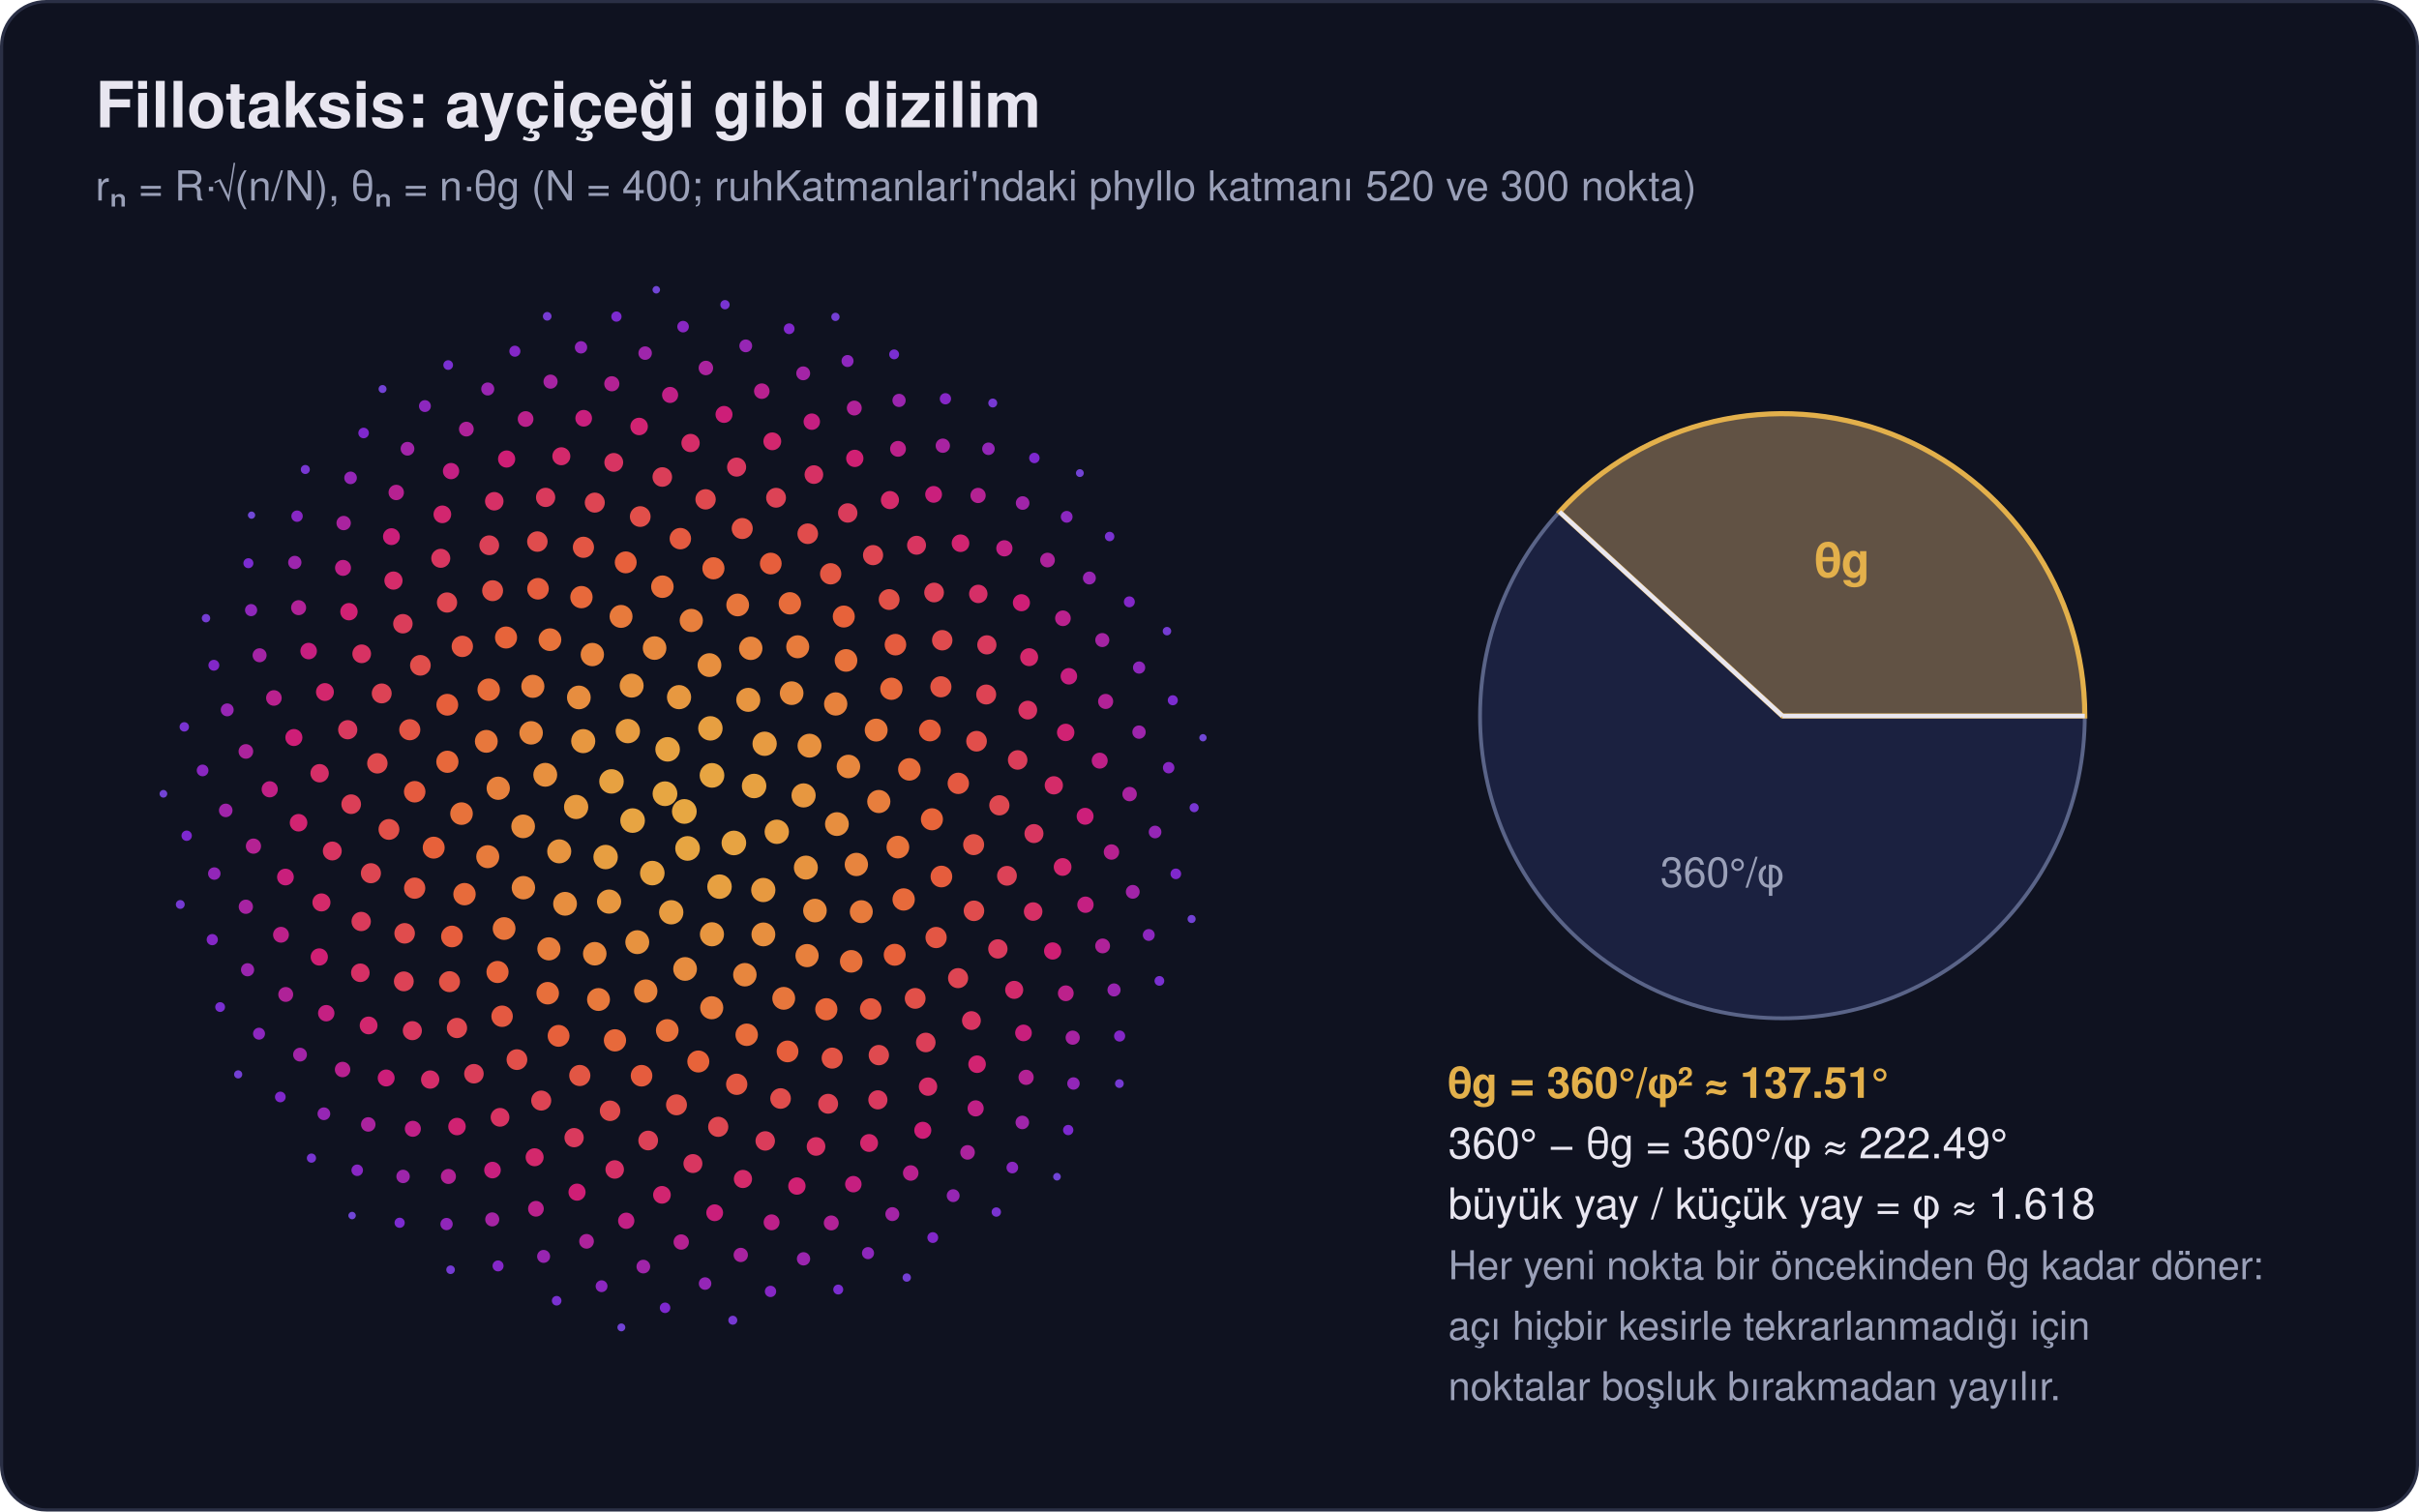
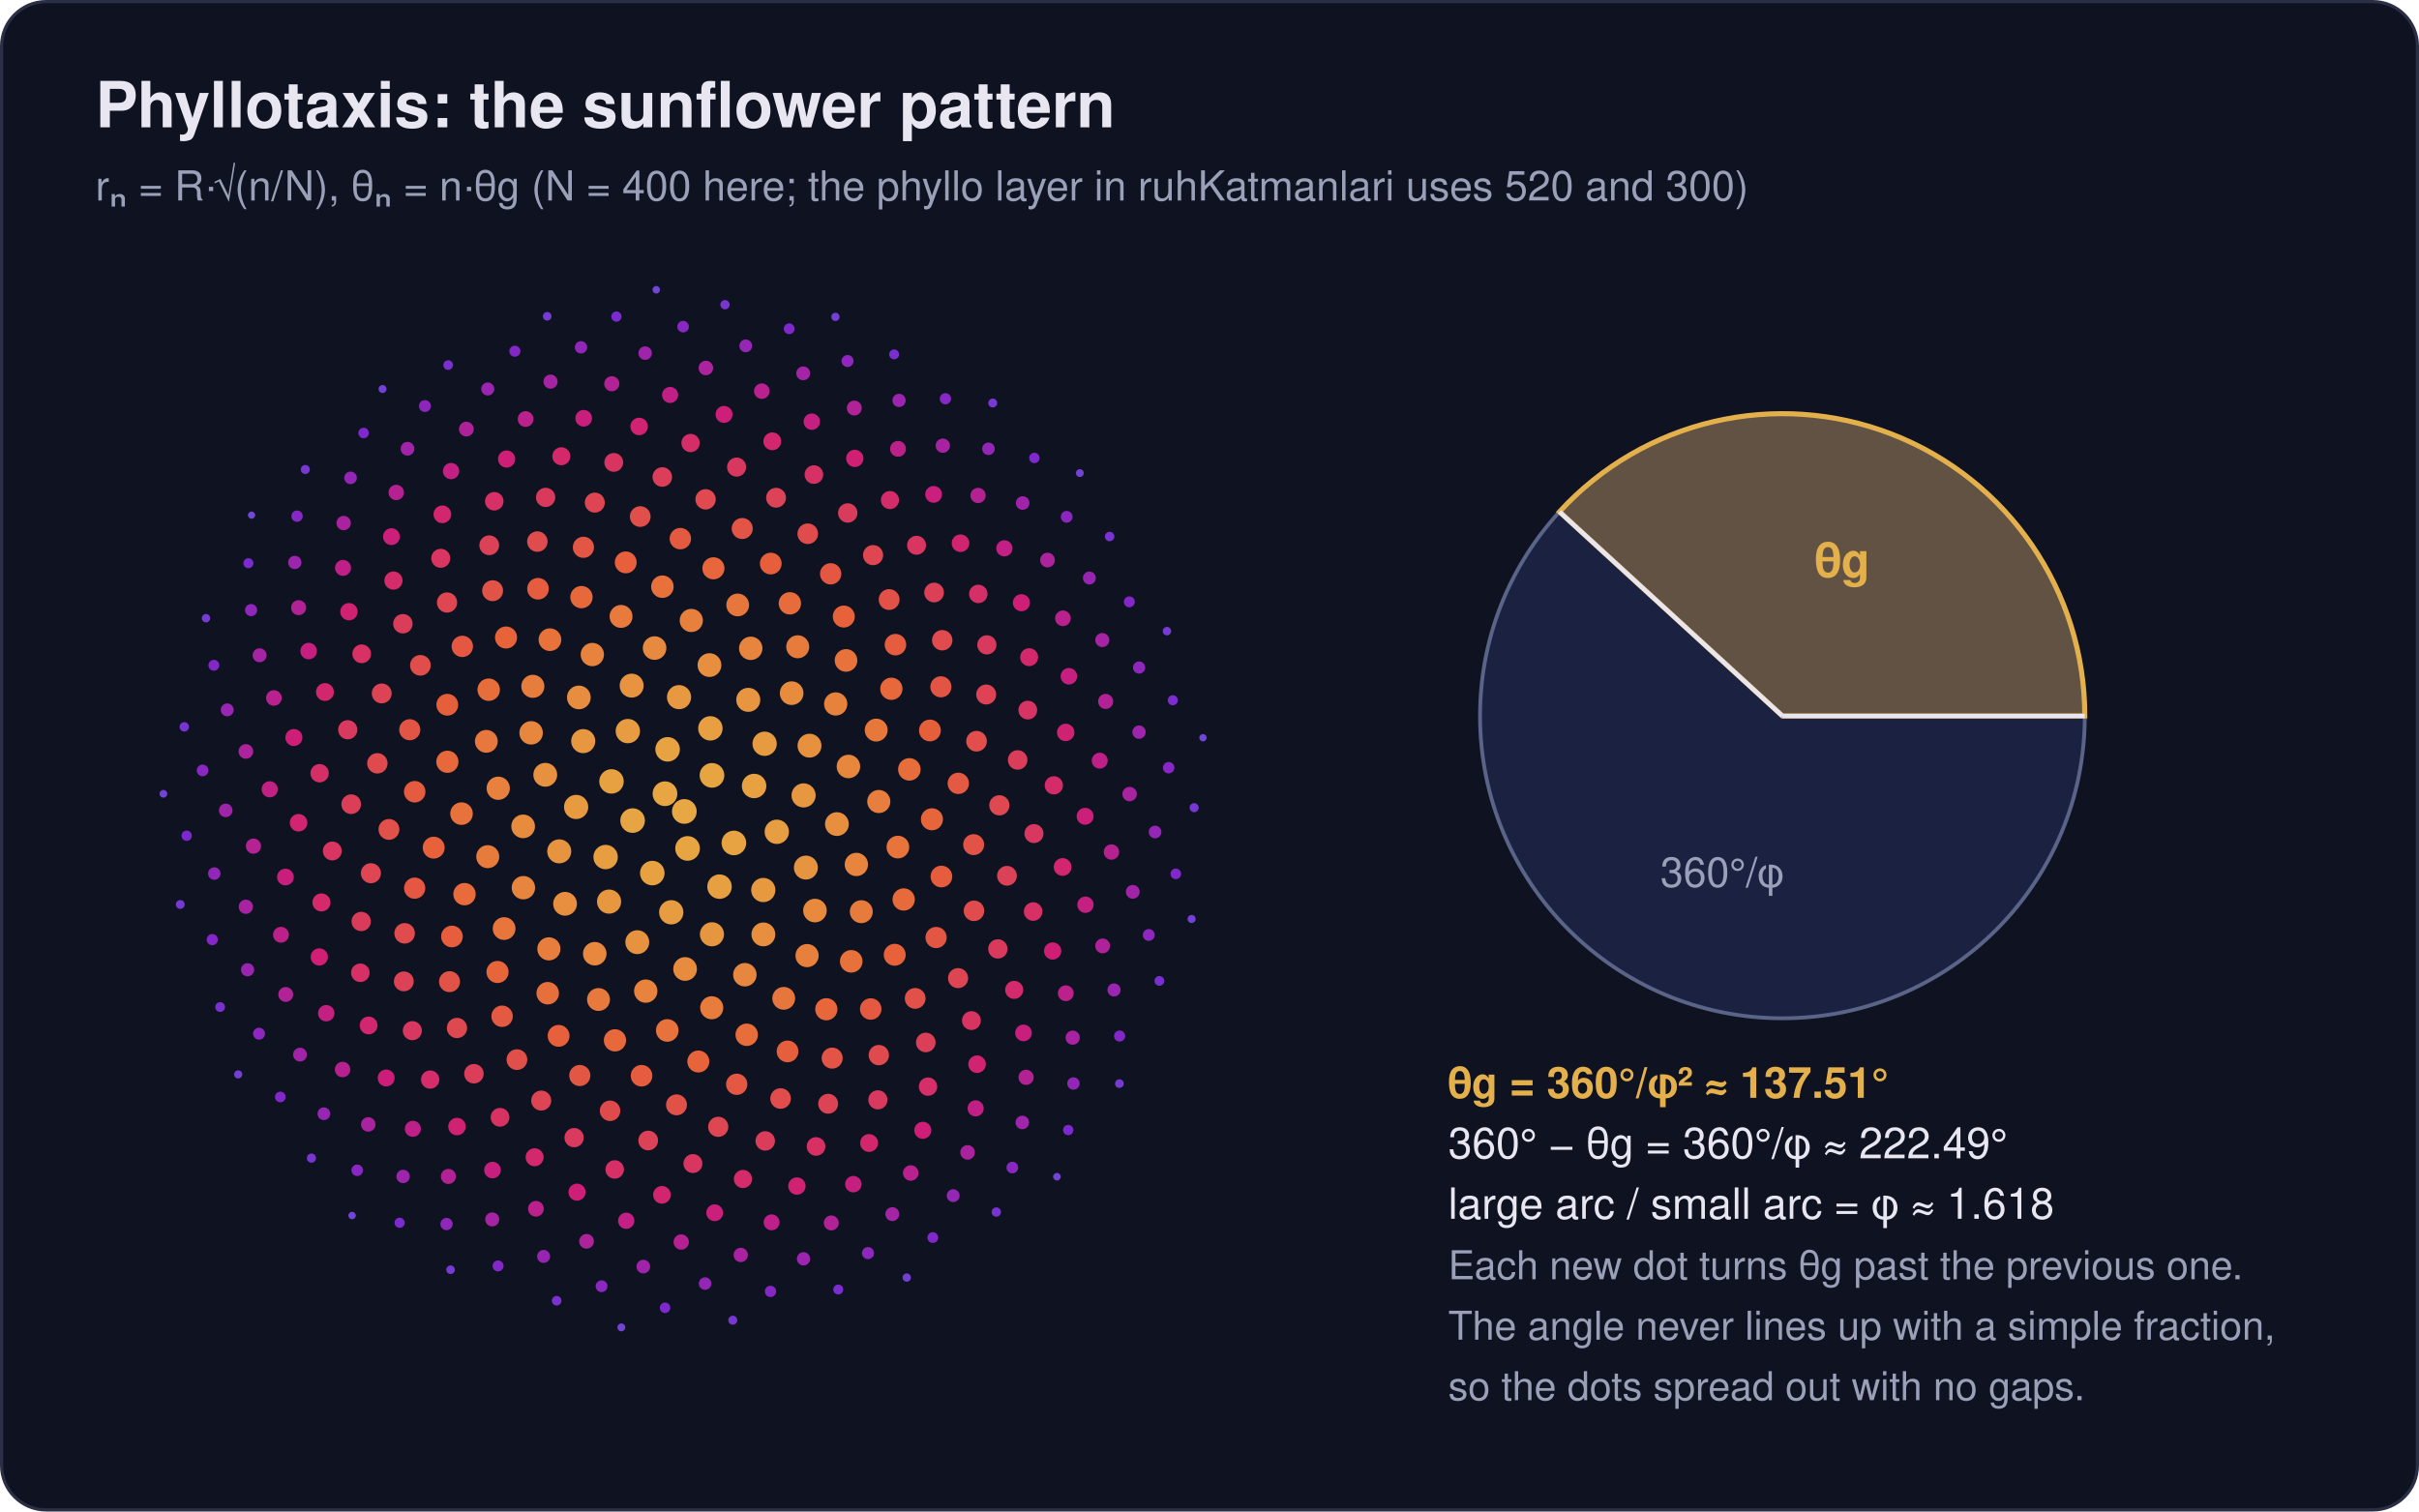
<svg xmlns="http://www.w3.org/2000/svg" width="760" height="475" viewBox="0 0 760 475" font-family="-apple-system, 'Segoe UI', Helvetica, Arial, sans-serif">
  <rect x="0.5" y="0.5" width="759" height="474" rx="14" fill="#0f1220" stroke="#2a2f45" />
-   <text x="30.0" y="40.0" font-size="20" fill="#e8e6f0" text-anchor="start" font-weight="600">Fillotaksis: ayçiçeği gibi dizilim</text>
-   <text x="30.0" y="63.0" font-size="13" fill="#9aa0b8" text-anchor="start">rₙ = R·√(n/N),  θₙ = n·θg   (N = 400; ruhKatmanlari'ndaki phyllo katmanı 520 ve 300 nokta)</text>
+   <text x="30.0" y="40.0" font-size="20" fill="#e8e6f0" text-anchor="start" font-weight="600">Phyllotaxis: the sunflower pattern</text>
+   <text x="30.0" y="63.0" font-size="13" fill="#9aa0b8" text-anchor="start">rₙ = R·√(n/N),  θₙ = n·θg   (N = 400 here; the phyllo layer in ruhKatmanlari uses 520 and 300)</text>
  <circle cx="215.00" cy="255.00" r="3.89" fill="#ffb746" fill-opacity="0.9" />
  <circle cx="208.92" cy="249.43" r="3.89" fill="#ffb646" fill-opacity="0.9" />
  <circle cx="216.02" cy="266.62" r="3.88" fill="#ffb546" fill-opacity="0.9" />
  <circle cx="223.69" cy="243.66" r="3.88" fill="#ffb546" fill-opacity="0.9" />
  <circle cx="198.75" cy="257.87" r="3.87" fill="#ffb446" fill-opacity="0.9" />
  <circle cx="230.57" cy="264.90" r="3.87" fill="#ffb346" fill-opacity="0.9" />
  <circle cx="209.75" cy="235.48" r="3.86" fill="#ffb246" fill-opacity="0.9" />
  <circle cx="204.94" cy="274.37" r="3.86" fill="#ffb145" fill-opacity="0.9" />
  <circle cx="236.92" cy="247.00" r="3.85" fill="#ffb045" fill-opacity="0.9" />
  <circle cx="192.12" cy="245.56" r="3.85" fill="#ffb045" fill-opacity="0.9" />
  <circle cx="226.06" cy="278.63" r="3.85" fill="#ffaf45" fill-opacity="0.9" />
  <circle cx="223.19" cy="228.89" r="3.84" fill="#ffae45" fill-opacity="0.9" />
  <circle cx="190.27" cy="269.33" r="3.84" fill="#ffad45" fill-opacity="0.9" />
  <circle cx="244.05" cy="261.39" r="3.83" fill="#ffac45" fill-opacity="0.9" />
  <circle cx="197.25" cy="229.75" r="3.83" fill="#ffab45" fill-opacity="0.9" />
  <circle cx="210.89" cy="286.69" r="3.82" fill="#ffab45" fill-opacity="0.9" />
  <circle cx="240.23" cy="233.73" r="3.82" fill="#ffaa45" fill-opacity="0.9" />
  <circle cx="181.01" cy="253.59" r="3.81" fill="#ffa944" fill-opacity="0.9" />
  <circle cx="239.81" cy="279.69" r="3.81" fill="#ffa844" fill-opacity="0.9" />
  <circle cx="213.34" cy="219.08" r="3.80" fill="#ffa744" fill-opacity="0.9" />
  <circle cx="191.36" cy="283.33" r="3.80" fill="#ffa644" fill-opacity="0.9" />
  <circle cx="252.47" cy="249.96" r="3.80" fill="#ffa644" fill-opacity="0.9" />
  <circle cx="183.24" cy="232.90" r="3.79" fill="#ffa544" fill-opacity="0.9" />
  <circle cx="223.68" cy="293.60" r="3.79" fill="#ffa444" fill-opacity="0.9" />
  <circle cx="235.09" cy="219.93" r="3.78" fill="#ffa344" fill-opacity="0.9" />
  <circle cx="175.70" cy="267.54" r="3.78" fill="#ffa244" fill-opacity="0.9" />
  <circle cx="253.19" cy="272.64" r="3.77" fill="#ffa244" fill-opacity="0.9" />
  <circle cx="198.45" cy="215.46" r="3.77" fill="#ffa143" fill-opacity="0.9" />
  <circle cx="200.22" cy="296.08" r="3.76" fill="#ffa043" fill-opacity="0.9" />
  <circle cx="254.33" cy="234.33" r="3.76" fill="#ff9f43" fill-opacity="0.9" />
  <circle cx="171.31" cy="243.48" r="3.75" fill="#ff9e43" fill-opacity="0.9" />
  <circle cx="239.84" cy="293.64" r="3.75" fill="#ff9d43" fill-opacity="0.9" />
  <circle cx="222.90" cy="209.01" r="3.74" fill="#ff9d43" fill-opacity="0.9" />
  <circle cx="177.53" cy="284.02" r="3.74" fill="#ff9c43" fill-opacity="0.9" />
  <circle cx="262.94" cy="258.97" r="3.74" fill="#ff9b43" fill-opacity="0.9" />
  <circle cx="181.86" cy="219.17" r="3.73" fill="#ff9a43" fill-opacity="0.9" />
  <circle cx="215.24" cy="304.50" r="3.73" fill="#ff9943" fill-opacity="0.9" />
  <circle cx="248.72" cy="217.83" r="3.72" fill="#ff9842" fill-opacity="0.9" />
  <circle cx="164.36" cy="259.69" r="3.72" fill="#ff9842" fill-opacity="0.9" />
  <circle cx="256.04" cy="286.15" r="3.71" fill="#ff9742" fill-opacity="0.9" />
  <circle cx="205.66" cy="203.66" r="3.71" fill="#ff9642" fill-opacity="0.9" />
  <circle cx="186.86" cy="299.71" r="3.70" fill="#ff9542" fill-opacity="0.9" />
  <circle cx="266.56" cy="240.87" r="3.70" fill="#ff9442" fill-opacity="0.9" />
  <circle cx="166.87" cy="230.30" r="3.69" fill="#ff9442" fill-opacity="0.9" />
  <circle cx="234.02" cy="306.31" r="3.69" fill="#ff9342" fill-opacity="0.9" />
  <circle cx="235.87" cy="203.74" r="3.68" fill="#ff9242" fill-opacity="0.9" />
  <circle cx="164.44" cy="278.96" r="3.68" fill="#ff9142" fill-opacity="0.9" />
  <circle cx="269.05" cy="271.66" r="3.67" fill="#ff9042" fill-opacity="0.9" />
  <circle cx="186.10" cy="205.69" r="3.67" fill="#ff8f41" fill-opacity="0.9" />
  <circle cx="202.88" cy="311.46" r="3.67" fill="#ff8f41" fill-opacity="0.9" />
  <circle cx="262.56" cy="221.22" r="3.66" fill="#ff8e41" fill-opacity="0.9" />
  <circle cx="156.54" cy="247.71" r="3.66" fill="#ff8d41" fill-opacity="0.9" />
  <circle cx="253.56" cy="300.30" r="3.65" fill="#ff8c41" fill-opacity="0.9" />
  <circle cx="217.19" cy="194.98" r="3.65" fill="#ff8b41" fill-opacity="0.9" />
  <circle cx="172.45" cy="298.18" r="3.64" fill="#ff8a41" fill-opacity="0.9" />
  <circle cx="276.10" cy="251.88" r="3.64" fill="#ff8a41" fill-opacity="0.9" />
  <circle cx="167.41" cy="215.68" r="3.63" fill="#ff8941" fill-opacity="0.9" />
  <circle cx="223.61" cy="316.69" r="3.63" fill="#ff8841" fill-opacity="0.9" />
  <circle cx="250.63" cy="203.25" r="3.62" fill="#ff8740" fill-opacity="0.9" />
  <circle cx="153.24" cy="269.21" r="3.62" fill="#ff8640" fill-opacity="0.9" />
  <circle cx="270.60" cy="286.50" r="3.61" fill="#ff8640" fill-opacity="0.9" />
  <circle cx="195.12" cy="193.71" r="3.61" fill="#ff8540" fill-opacity="0.9" />
  <circle cx="188.04" cy="314.10" r="3.60" fill="#ff8440" fill-opacity="0.9" />
  <circle cx="275.28" cy="229.43" r="3.60" fill="#ff8340" fill-opacity="0.9" />
  <circle cx="152.79" cy="232.97" r="3.59" fill="#ff8240" fill-opacity="0.9" />
  <circle cx="246.23" cy="313.73" r="3.59" fill="#ff8140" fill-opacity="0.9" />
  <circle cx="231.77" cy="190.11" r="3.58" fill="#ff8140" fill-opacity="0.9" />
  <circle cx="158.38" cy="291.80" r="3.58" fill="#ff8040" fill-opacity="0.9" />
  <circle cx="282.10" cy="266.20" r="3.57" fill="#ff7f3f" fill-opacity="0.9" />
  <circle cx="172.78" cy="201.02" r="3.57" fill="#ff7e3f" fill-opacity="0.9" />
  <circle cx="209.64" cy="323.82" r="3.56" fill="#ff7d3f" fill-opacity="0.9" />
  <circle cx="265.80" cy="207.54" r="3.56" fill="#ff7c3f" fill-opacity="0.9" />
  <circle cx="145.00" cy="255.68" r="3.55" fill="#ff7c3f" fill-opacity="0.9" />
  <circle cx="267.44" cy="302.10" r="3.55" fill="#ff7b3f" fill-opacity="0.9" />
  <circle cx="208.11" cy="184.37" r="3.54" fill="#ff7a3f" fill-opacity="0.9" />
  <circle cx="172.08" cy="312.12" r="3.54" fill="#ff793f" fill-opacity="0.9" />
  <circle cx="285.70" cy="241.78" r="3.54" fill="#ff783f" fill-opacity="0.9" />
  <circle cx="153.54" cy="216.74" r="3.53" fill="#ff773f" fill-opacity="0.9" />
  <circle cx="234.60" cy="325.18" r="3.53" fill="#ff773e" fill-opacity="0.9" />
  <circle cx="248.16" cy="189.60" r="3.52" fill="#ff763e" fill-opacity="0.9" />
  <circle cx="145.94" cy="280.99" r="3.52" fill="#ff753e" fill-opacity="0.9" />
  <circle cx="283.91" cy="282.66" r="3.51" fill="#ff743e" fill-opacity="0.9" />
  <circle cx="182.68" cy="187.65" r="3.51" fill="#ff733e" fill-opacity="0.9" />
  <circle cx="193.21" cy="326.93" r="3.50" fill="#ff733e" fill-opacity="0.9" />
  <circle cx="280.05" cy="216.45" r="3.50" fill="#ff723e" fill-opacity="0.9" />
  <circle cx="140.56" cy="239.39" r="3.49" fill="#ff713e" fill-opacity="0.9" />
  <circle cx="259.61" cy="317.16" r="3.49" fill="#ff703e" fill-opacity="0.9" />
  <circle cx="224.14" cy="178.59" r="3.48" fill="#ff6f3e" fill-opacity="0.9" />
  <circle cx="156.31" cy="305.45" r="3.48" fill="#ff6e3e" fill-opacity="0.9" />
  <circle cx="292.79" cy="257.46" r="3.47" fill="#ff6e3d" fill-opacity="0.9" />
  <circle cx="158.99" cy="200.34" r="3.47" fill="#ff6d3d" fill-opacity="0.9" />
  <circle cx="219.40" cy="333.58" r="3.46" fill="#ff6c3d" fill-opacity="0.9" />
  <circle cx="265.10" cy="193.75" r="3.46" fill="#ff6b3d" fill-opacity="0.9" />
  <circle cx="136.26" cy="266.38" r="3.45" fill="#ff6a3d" fill-opacity="0.9" />
  <circle cx="281.10" cy="300.04" r="3.45" fill="#ff6a3d" fill-opacity="0.9" />
  <circle cx="196.59" cy="176.73" r="3.44" fill="#ff693e" fill-opacity="0.9" />
  <circle cx="175.50" cy="325.52" r="3.44" fill="#fe693e" fill-opacity="0.9" />
  <circle cx="292.16" cy="229.55" r="3.43" fill="#fe683f" fill-opacity="0.9" />
  <circle cx="140.53" cy="221.47" r="3.43" fill="#fe673f" fill-opacity="0.9" />
  <circle cx="247.43" cy="330.41" r="3.42" fill="#fe6740" fill-opacity="0.9" />
  <circle cx="242.16" cy="177.10" r="3.42" fill="#fe6640" fill-opacity="0.9" />
  <circle cx="141.99" cy="294.29" r="3.41" fill="#fe6641" fill-opacity="0.9" />
  <circle cx="295.77" cy="275.45" r="3.41" fill="#fd6541" fill-opacity="0.9" />
  <circle cx="169.03" cy="185.02" r="3.40" fill="#fd6542" fill-opacity="0.9" />
  <circle cx="201.56" cy="338.05" r="3.40" fill="#fd6442" fill-opacity="0.9" />
  <circle cx="281.33" cy="202.59" r="3.39" fill="#fd6443" fill-opacity="0.9" />
  <circle cx="130.29" cy="248.81" r="3.38" fill="#fd6343" fill-opacity="0.9" />
  <circle cx="273.56" cy="317.08" r="3.38" fill="#fc6244" fill-opacity="0.9" />
  <circle cx="213.75" cy="169.27" r="3.37" fill="#fc6244" fill-opacity="0.9" />
  <circle cx="157.75" cy="319.36" r="3.37" fill="#fc6145" fill-opacity="0.9" />
  <circle cx="301.08" cy="246.17" r="3.36" fill="#fc6145" fill-opacity="0.9" />
  <circle cx="145.25" cy="203.13" r="3.36" fill="#fc6046" fill-opacity="0.9" />
  <circle cx="231.46" cy="340.74" r="3.35" fill="#fb6046" fill-opacity="0.9" />
  <circle cx="260.98" cy="180.32" r="3.35" fill="#fb5f47" fill-opacity="0.9" />
  <circle cx="130.28" cy="279.11" r="3.34" fill="#fb5f47" fill-opacity="0.9" />
  <circle cx="294.10" cy="294.62" r="3.34" fill="#fb5e48" fill-opacity="0.9" />
  <circle cx="183.30" cy="171.99" r="3.33" fill="#fb5d48" fill-opacity="0.9" />
  <circle cx="182.16" cy="337.98" r="3.33" fill="#fa5d49" fill-opacity="0.9" />
  <circle cx="295.61" cy="215.83" r="3.32" fill="#fa5c49" fill-opacity="0.9" />
  <circle cx="128.74" cy="229.32" r="3.32" fill="#fa5c4a" fill-opacity="0.9" />
  <circle cx="261.45" cy="332.52" r="3.31" fill="#fa5b4a" fill-opacity="0.9" />
  <circle cx="233.19" cy="166.09" r="3.31" fill="#fa5b4b" fill-opacity="0.9" />
  <circle cx="141.23" cy="308.49" r="3.30" fill="#f95a4b" fill-opacity="0.9" />
  <circle cx="305.90" cy="265.43" r="3.30" fill="#f95a4c" fill-opacity="0.9" />
  <circle cx="154.77" cy="185.63" r="3.29" fill="#f9594c" fill-opacity="0.9" />
  <circle cx="212.54" cy="347.20" r="3.29" fill="#f9584d" fill-opacity="0.9" />
  <circle cx="279.35" cy="188.41" r="3.28" fill="#f9584d" fill-opacity="0.9" />
  <circle cx="122.20" cy="260.65" r="3.28" fill="#f8574e" fill-opacity="0.9" />
  <circle cx="287.53" cy="313.75" r="3.27" fill="#f8574e" fill-opacity="0.9" />
  <circle cx="201.15" cy="162.33" r="3.26" fill="#f8564f" fill-opacity="0.9" />
  <circle cx="162.41" cy="332.99" r="3.26" fill="#f8564f" fill-opacity="0.9" />
  <circle cx="306.81" cy="232.93" r="3.25" fill="#f85550" fill-opacity="0.9" />
  <circle cx="132.08" cy="209.08" r="3.25" fill="#f75550" fill-opacity="0.9" />
  <circle cx="245.24" cy="345.21" r="3.24" fill="#f75451" fill-opacity="0.9" />
  <circle cx="253.78" cy="167.73" r="3.24" fill="#f75351" fill-opacity="0.9" />
  <circle cx="127.13" cy="293.30" r="3.23" fill="#f75352" fill-opacity="0.9" />
  <circle cx="306.00" cy="286.23" r="3.23" fill="#f75252" fill-opacity="0.9" />
  <circle cx="168.83" cy="170.19" r="3.22" fill="#f65253" fill-opacity="0.9" />
  <circle cx="191.67" cy="349.07" r="3.22" fill="#f65153" fill-opacity="0.9" />
  <circle cx="296.03" cy="201.20" r="3.21" fill="#f65154" fill-opacity="0.9" />
  <circle cx="118.56" cy="239.88" r="3.21" fill="#f65054" fill-opacity="0.9" />
  <circle cx="276.11" cy="331.57" r="3.20" fill="#f65055" fill-opacity="0.9" />
  <circle cx="221.68" cy="156.92" r="3.20" fill="#f64f55" fill-opacity="0.9" />
  <circle cx="143.57" cy="323.05" r="3.19" fill="#f54e56" fill-opacity="0.9" />
  <circle cx="313.98" cy="253.07" r="3.18" fill="#f54e56" fill-opacity="0.9" />
  <circle cx="140.45" cy="189.34" r="3.18" fill="#f54d57" fill-opacity="0.9" />
  <circle cx="225.65" cy="354.11" r="3.17" fill="#f54d57" fill-opacity="0.9" />
  <circle cx="274.30" cy="174.45" r="3.17" fill="#f54c58" fill-opacity="0.9" />
  <circle cx="116.53" cy="274.41" r="3.16" fill="#f44c58" fill-opacity="0.9" />
  <circle cx="301.01" cy="307.38" r="3.16" fill="#f44b59" fill-opacity="0.9" />
  <circle cx="186.87" cy="157.95" r="3.15" fill="#f44b59" fill-opacity="0.9" />
  <circle cx="170.04" cy="345.86" r="3.15" fill="#f44a5a" fill-opacity="0.9" />
  <circle cx="309.84" cy="218.25" r="3.14" fill="#f4495a" fill-opacity="0.9" />
  <circle cx="119.93" cy="217.91" r="3.13" fill="#f3495b" fill-opacity="0.9" />
  <circle cx="260.19" cy="346.86" r="3.13" fill="#f3485b" fill-opacity="0.9" />
  <circle cx="243.82" cy="156.42" r="3.12" fill="#f3485c" fill-opacity="0.9" />
  <circle cx="126.87" cy="308.40" r="3.12" fill="#f3475c" fill-opacity="0.9" />
  <circle cx="316.37" cy="275.22" r="3.11" fill="#f3475d" fill-opacity="0.9" />
  <circle cx="153.71" cy="171.35" r="3.11" fill="#f2465d" fill-opacity="0.9" />
  <circle cx="203.65" cy="358.41" r="3.10" fill="#f2465e" fill-opacity="0.9" />
  <circle cx="293.47" cy="186.20" r="3.10" fill="#f2455e" fill-opacity="0.9" />
  <circle cx="110.34" cy="252.72" r="3.09" fill="#f2445e" fill-opacity="0.9" />
  <circle cx="290.86" cy="327.60" r="3.08" fill="#f2445f" fill-opacity="0.9" />
  <circle cx="208.08" cy="149.90" r="3.08" fill="#f1435f" fill-opacity="0.9" />
  <circle cx="148.90" cy="337.42" r="3.07" fill="#f14360" fill-opacity="0.9" />
  <circle cx="319.73" cy="238.82" r="3.07" fill="#f14260" fill-opacity="0.9" />
  <circle cx="126.58" cy="196.01" r="3.06" fill="#f14261" fill-opacity="0.9" />
  <circle cx="240.42" cy="358.54" r="3.06" fill="#f14161" fill-opacity="0.9" />
  <circle cx="266.34" cy="161.20" r="3.05" fill="#f04162" fill-opacity="0.9" />
  <circle cx="113.48" cy="289.58" r="3.04" fill="#f04062" fill-opacity="0.9" />
  <circle cx="313.51" cy="298.20" r="3.04" fill="#f03f63" fill-opacity="0.9" />
  <circle cx="171.42" cy="156.31" r="3.03" fill="#f03f63" fill-opacity="0.9" />
  <circle cx="180.37" cy="357.51" r="3.03" fill="#f03e64" fill-opacity="0.9" />
  <circle cx="310.05" cy="202.65" r="3.02" fill="#ef3e64" fill-opacity="0.9" />
  <circle cx="109.25" cy="229.32" r="3.02" fill="#ef3d65" fill-opacity="0.9" />
  <circle cx="275.81" cy="345.63" r="3.01" fill="#ef3d65" fill-opacity="0.9" />
  <circle cx="231.43" cy="146.79" r="3.00" fill="#ef3c66" fill-opacity="0.9" />
  <circle cx="129.55" cy="323.89" r="3.00" fill="#ef3c66" fill-opacity="0.9" />
  <circle cx="324.85" cy="261.95" r="2.99" fill="#ee3b67" fill-opacity="0.9" />
  <circle cx="138.48" cy="175.45" r="2.99" fill="#ee3a67" fill-opacity="0.9" />
  <circle cx="217.70" cy="365.65" r="2.98" fill="#ee3a68" fill-opacity="0.9" />
  <circle cx="287.96" cy="171.35" r="2.98" fill="#ee3968" fill-opacity="0.9" />
  <circle cx="104.40" cy="267.43" r="2.97" fill="#ee3969" fill-opacity="0.9" />
  <circle cx="305.20" cy="320.72" r="2.96" fill="#ee3869" fill-opacity="0.9" />
  <circle cx="192.83" cy="145.31" r="2.96" fill="#ed386a" fill-opacity="0.9" />
  <circle cx="157.10" cy="351.12" r="2.95" fill="#ed376a" fill-opacity="0.9" />
  <circle cx="322.91" cy="223.15" r="2.95" fill="#ed376b" fill-opacity="0.9" />
  <circle cx="113.64" cy="205.46" r="2.94" fill="#ed366b" fill-opacity="0.9" />
  <circle cx="256.38" cy="360.28" r="2.93" fill="#ed356c" fill-opacity="0.9" />
  <circle cx="255.71" cy="149.14" r="2.93" fill="#ec356c" fill-opacity="0.9" />
  <circle cx="113.21" cy="305.70" r="2.92" fill="#ec346d" fill-opacity="0.9" />
  <circle cx="324.59" cy="286.46" r="2.92" fill="#ec346d" fill-opacity="0.9" />
  <circle cx="155.29" cy="157.52" r="2.91" fill="#ec336e" fill-opacity="0.9" />
  <circle cx="193.13" cy="367.51" r="2.91" fill="#ec336e" fill-opacity="0.9" />
  <circle cx="307.36" cy="186.64" r="2.90" fill="#eb326f" fill-opacity="0.9" />
  <circle cx="100.42" cy="242.99" r="2.89" fill="#eb326f" fill-opacity="0.9" />
  <circle cx="291.57" cy="341.48" r="2.89" fill="#eb3170" fill-opacity="0.9" />
  <circle cx="216.96" cy="139.22" r="2.88" fill="#eb3070" fill-opacity="0.9" />
  <circle cx="135.15" cy="339.26" r="2.88" fill="#eb3071" fill-opacity="0.9" />
  <circle cx="331.09" cy="246.79" r="2.87" fill="#ea2f71" fill-opacity="0.9" />
  <circle cx="123.62" cy="182.45" r="2.86" fill="#ea2f72" fill-opacity="0.9" />
  <circle cx="233.42" cy="370.50" r="2.86" fill="#ea2e72" fill-opacity="0.9" />
  <circle cx="279.60" cy="157.15" r="2.85" fill="#ea2e73" fill-opacity="0.9" />
  <circle cx="100.99" cy="283.59" r="2.84" fill="#ea2d73" fill-opacity="0.9" />
  <circle cx="318.64" cy="311.07" r="2.84" fill="#e92d74" fill-opacity="0.9" />
  <circle cx="176.36" cy="143.38" r="2.83" fill="#e92c74" fill-opacity="0.9" />
  <circle cx="167.97" cy="363.67" r="2.83" fill="#e92b75" fill-opacity="0.9" />
  <circle cx="323.34" cy="206.52" r="2.82" fill="#e92b75" fill-opacity="0.9" />
  <circle cx="102.09" cy="217.47" r="2.81" fill="#e92a76" fill-opacity="0.9" />
  <circle cx="273.05" cy="359.19" r="2.81" fill="#e82a76" fill-opacity="0.9" />
  <circle cx="242.64" cy="138.69" r="2.80" fill="#e82977" fill-opacity="0.9" />
  <circle cx="115.81" cy="322.25" r="2.80" fill="#e82977" fill-opacity="0.9" />
  <circle cx="333.85" cy="272.45" r="2.79" fill="#e82878" fill-opacity="0.9" />
  <circle cx="138.98" cy="161.63" r="2.78" fill="#e82878" fill-opacity="0.9" />
  <circle cx="207.97" cy="375.48" r="2.78" fill="#e72779" fill-opacity="0.9" />
  <circle cx="301.77" cy="170.71" r="2.77" fill="#e72679" fill-opacity="0.9" />
  <circle cx="93.80" cy="258.55" r="2.76" fill="#e7267a" fill-opacity="0.9" />
  <circle cx="306.98" cy="334.43" r="2.76" fill="#e7257a" fill-opacity="0.9" />
  <circle cx="200.80" cy="134.02" r="2.75" fill="#e7257b" fill-opacity="0.9" />
  <circle cx="143.58" cy="354.02" r="2.75" fill="#e6247b" fill-opacity="0.9" />
  <circle cx="334.82" cy="230.17" r="2.74" fill="#e6247c" fill-opacity="0.9" />
  <circle cx="109.64" cy="192.23" r="2.73" fill="#e6237c" fill-opacity="0.9" />
  <circle cx="250.37" cy="372.72" r="2.73" fill="#e6237d" fill-opacity="0.9" />
  <circle cx="268.56" cy="144.05" r="2.72" fill="#e6227d" fill-opacity="0.9" />
  <circle cx="100.31" cy="300.73" r="2.71" fill="#e6217e" fill-opacity="0.9" />
  <circle cx="330.72" cy="298.85" r="2.71" fill="#e5217e" fill-opacity="0.9" />
  <circle cx="159.17" cy="144.25" r="2.70" fill="#e5207f" fill-opacity="0.9" />
  <circle cx="181.29" cy="374.64" r="2.69" fill="#e5207f" fill-opacity="0.9" />
  <circle cx="320.91" cy="189.41" r="2.69" fill="#e42080" fill-opacity="0.9" />
  <circle cx="92.33" cy="231.77" r="2.68" fill="#e32081" fill-opacity="0.9" />
  <circle cx="289.92" cy="355.20" r="2.68" fill="#e32081" fill-opacity="0.9" />
  <circle cx="227.47" cy="130.23" r="2.67" fill="#e22082" fill-opacity="0.9" />
  <circle cx="121.33" cy="338.76" r="2.66" fill="#e12083" fill-opacity="0.9" />
  <circle cx="340.92" cy="256.52" r="2.66" fill="#e12184" fill-opacity="0.9" />
  <circle cx="122.98" cy="168.64" r="2.65" fill="#e02184" fill-opacity="0.9" />
  <circle cx="224.54" cy="381.11" r="2.64" fill="#df2185" fill-opacity="0.9" />
  <circle cx="293.32" cy="155.36" r="2.64" fill="#df2186" fill-opacity="0.9" />
  <circle cx="89.68" cy="275.61" r="2.63" fill="#de2187" fill-opacity="0.9" />
  <circle cx="321.56" cy="324.60" r="2.62" fill="#dd2187" fill-opacity="0.9" />
  <circle cx="183.38" cy="131.44" r="2.62" fill="#dd2188" fill-opacity="0.9" />
  <circle cx="154.73" cy="367.70" r="2.61" fill="#dc2189" fill-opacity="0.9" />
  <circle cx="335.82" cy="212.52" r="2.60" fill="#db218a" fill-opacity="0.9" />
  <circle cx="96.97" cy="204.60" r="2.60" fill="#db218a" fill-opacity="0.9" />
  <circle cx="268.10" cy="372.13" r="2.59" fill="#da218b" fill-opacity="0.9" />
  <circle cx="255.05" cy="132.51" r="2.58" fill="#d9218c" fill-opacity="0.9" />
  <circle cx="102.50" cy="318.40" r="2.58" fill="#d8228d" fill-opacity="0.9" />
  <circle cx="341.03" cy="284.31" r="2.57" fill="#d8228d" fill-opacity="0.9" />
  <circle cx="141.71" cy="148.04" r="2.56" fill="#d7228e" fill-opacity="0.9" />
  <circle cx="196.75" cy="383.63" r="2.56" fill="#d6228f" fill-opacity="0.9" />
  <circle cx="315.55" cy="172.31" r="2.55" fill="#d62290" fill-opacity="0.9" />
  <circle cx="84.74" cy="248.04" r="2.54" fill="#d52290" fill-opacity="0.9" />
  <circle cx="306.53" cy="348.31" r="2.54" fill="#d42291" fill-opacity="0.9" />
  <circle cx="210.53" cy="124.11" r="2.53" fill="#d42292" fill-opacity="0.9" />
  <circle cx="129.71" cy="354.73" r="2.52" fill="#d32293" fill-opacity="0.9" />
  <circle cx="345.51" cy="239.04" r="2.51" fill="#d22293" fill-opacity="0.9" />
  <circle cx="107.77" cy="178.46" r="2.51" fill="#d22294" fill-opacity="0.9" />
  <circle cx="242.42" cy="384.12" r="2.50" fill="#d12295" fill-opacity="0.9" />
  <circle cx="282.14" cy="141.05" r="2.49" fill="#d02396" fill-opacity="0.9" />
  <circle cx="88.28" cy="293.75" r="2.49" fill="#d02396" fill-opacity="0.9" />
  <circle cx="334.85" cy="312.14" r="2.48" fill="#cf2397" fill-opacity="0.9" />
  <circle cx="165.13" cy="131.68" r="2.47" fill="#ce2398" fill-opacity="0.9" />
  <circle cx="168.38" cy="379.86" r="2.47" fill="#ce2398" fill-opacity="0.9" />
  <circle cx="333.95" cy="194.30" r="2.46" fill="#cd2399" fill-opacity="0.9" />
  <circle cx="86.05" cy="219.34" r="2.45" fill="#cc239a" fill-opacity="0.9" />
  <circle cx="286.13" cy="368.62" r="2.44" fill="#cc239b" fill-opacity="0.9" />
  <circle cx="239.34" cy="122.92" r="2.44" fill="#cb239b" fill-opacity="0.9" />
  <circle cx="107.63" cy="336.10" r="2.43" fill="#ca239c" fill-opacity="0.9" />
  <circle cx="349.20" cy="267.75" r="2.42" fill="#c9239d" fill-opacity="0.9" />
  <circle cx="124.49" cy="154.76" r="2.42" fill="#c9239e" fill-opacity="0.9" />
  <circle cx="214.03" cy="390.31" r="2.41" fill="#c8239e" fill-opacity="0.9" />
  <circle cx="307.29" cy="155.70" r="2.40" fill="#c7249f" fill-opacity="0.9" />
  <circle cx="79.63" cy="265.90" r="2.39" fill="#c724a0" fill-opacity="0.9" />
  <circle cx="322.38" cy="338.56" r="2.39" fill="#c624a1" fill-opacity="0.9" />
  <circle cx="192.22" cy="120.60" r="2.38" fill="#c524a1" fill-opacity="0.9" />
  <circle cx="140.88" cy="369.70" r="2.37" fill="#c524a2" fill-opacity="0.9" />
  <circle cx="347.37" cy="220.43" r="2.37" fill="#c424a3" fill-opacity="0.9" />
  <circle cx="93.82" cy="190.96" r="2.36" fill="#c324a4" fill-opacity="0.9" />
  <circle cx="261.17" cy="384.31" r="2.35" fill="#c324a4" fill-opacity="0.9" />
  <circle cx="268.40" cy="128.23" r="2.34" fill="#c224a5" fill-opacity="0.9" />
  <circle cx="89.77" cy="312.51" r="2.34" fill="#c124a6" fill-opacity="0.9" />
  <circle cx="346.42" cy="297.26" r="2.33" fill="#c124a7" fill-opacity="0.9" />
  <circle cx="146.52" cy="134.85" r="2.32" fill="#c024a7" fill-opacity="0.9" />
  <circle cx="184.28" cy="390.09" r="2.31" fill="#bf25a8" fill-opacity="0.9" />
  <circle cx="329.11" cy="176.00" r="2.31" fill="#bf25a9" fill-opacity="0.9" />
  <circle cx="77.25" cy="236.14" r="2.30" fill="#be25aa" fill-opacity="0.9" />
  <circle cx="303.99" cy="362.14" r="2.29" fill="#bd25aa" fill-opacity="0.9" />
  <circle cx="221.77" cy="115.64" r="2.28" fill="#bd25ab" fill-opacity="0.9" />
  <circle cx="115.70" cy="353.36" r="2.28" fill="#bc25ac" fill-opacity="0.9" />
  <circle cx="354.90" cy="249.54" r="2.27" fill="#bb25ad" fill-opacity="0.9" />
  <circle cx="107.97" cy="164.37" r="2.26" fill="#ba25ad" fill-opacity="0.9" />
  <circle cx="232.73" cy="394.37" r="2.25" fill="#ba25ae" fill-opacity="0.9" />
  <circle cx="296.21" cy="140.06" r="2.25" fill="#b925af" fill-opacity="0.9" />
  <circle cx="77.24" cy="284.95" r="2.24" fill="#b825b0" fill-opacity="0.9" />
  <circle cx="337.02" cy="326.09" r="2.23" fill="#b825b0" fill-opacity="0.9" />
  <circle cx="172.97" cy="119.93" r="2.22" fill="#b726b1" fill-opacity="0.9" />
  <circle cx="154.65" cy="383.20" r="2.21" fill="#b626b2" fill-opacity="0.9" />
  <circle cx="346.32" cy="201.14" r="2.21" fill="#b626b2" fill-opacity="0.9" />
  <circle cx="81.56" cy="205.92" r="2.20" fill="#b526b3" fill-opacity="0.9" />
  <circle cx="280.35" cy="381.54" r="2.19" fill="#b426b4" fill-opacity="0.9" />
  <circle cx="252.35" cy="117.32" r="2.18" fill="#b426b5" fill-opacity="0.9" />
  <circle cx="94.26" cy="331.42" r="2.17" fill="#b326b5" fill-opacity="0.9" />
  <circle cx="355.89" cy="280.26" r="2.17" fill="#b226b6" fill-opacity="0.9" />
  <circle cx="128.03" cy="141.02" r="2.16" fill="#b226b7" fill-opacity="0.9" />
  <circle cx="202.12" cy="398.03" r="2.15" fill="#b126b8" fill-opacity="0.9" />
  <circle cx="321.29" cy="158.08" r="2.14" fill="#b026b8" fill-opacity="0.9" />
  <circle cx="70.92" cy="254.67" r="2.13" fill="#b026b9" fill-opacity="0.9" />
  <circle cx="321.19" cy="352.73" r="2.13" fill="#af27ba" fill-opacity="0.9" />
  <circle cx="202.69" cy="110.97" r="2.12" fill="#ae27bb" fill-opacity="0.9" />
  <circle cx="126.64" cy="369.70" r="2.11" fill="#ad27bb" fill-opacity="0.9" />
  <circle cx="357.86" cy="230.07" r="2.10" fill="#ad27bc" fill-opacity="0.9" />
  <circle cx="92.62" cy="176.75" r="2.09" fill="#ac27bd" fill-opacity="0.9" />
  <circle cx="252.45" cy="395.59" r="2.09" fill="#ab27be" fill-opacity="0.9" />
  <circle cx="282.46" cy="125.83" r="2.08" fill="#ab27be" fill-opacity="0.9" />
  <circle cx="77.78" cy="304.75" r="2.07" fill="#aa27bf" fill-opacity="0.9" />
  <circle cx="350.00" cy="311.09" r="2.06" fill="#a927c0" fill-opacity="0.9" />
  <circle cx="153.24" cy="122.24" r="2.05" fill="#a927c1" fill-opacity="0.9" />
  <circle cx="170.79" cy="394.83" r="2.04" fill="#a827c1" fill-opacity="0.9" />
  <circle cx="342.26" cy="181.64" r="2.03" fill="#a727c2" fill-opacity="0.9" />
  <circle cx="71.39" cy="223.08" r="2.03" fill="#a728c3" fill-opacity="0.9" />
  <circle cx="299.47" cy="375.74" r="2.02" fill="#a628c4" fill-opacity="0.9" />
  <circle cx="234.30" cy="108.69" r="2.01" fill="#a528c4" fill-opacity="0.9" />
  <circle cx="101.76" cy="350.00" r="2.00" fill="#a528c5" fill-opacity="0.9" />
  <circle cx="362.90" cy="261.46" r="1.99" fill="#a428c6" fill-opacity="0.9" />
  <circle cx="110.14" cy="150.17" r="1.98" fill="#a328c7" fill-opacity="0.9" />
  <circle cx="221.52" cy="403.36" r="1.97" fill="#a328c7" fill-opacity="0.9" />
  <circle cx="310.55" cy="141.03" r="1.97" fill="#a228c8" fill-opacity="0.9" />
  <circle cx="67.33" cy="274.52" r="1.96" fill="#a128c9" fill-opacity="0.9" />
  <circle cx="337.26" cy="340.49" r="1.95" fill="#a128c9" fill-opacity="0.9" />
  <circle cx="182.54" cy="109.15" r="1.94" fill="#a028ca" fill-opacity="0.9" />
  <circle cx="140.30" cy="384.66" r="1.93" fill="#9f28cb" fill-opacity="0.9" />
  <circle cx="357.88" cy="209.78" r="1.92" fill="#9e29cc" fill-opacity="0.9" />
  <circle cx="78.89" cy="191.73" r="1.91" fill="#9e29cc" fill-opacity="0.9" />
  <circle cx="272.71" cy="393.80" r="1.90" fill="#9d29cd" fill-opacity="0.9" />
  <circle cx="266.28" cy="113.45" r="1.89" fill="#9c29ce" fill-opacity="0.9" />
  <circle cx="81.38" cy="324.84" r="1.88" fill="#9c29cf" fill-opacity="0.9" />
  <circle cx="360.92" cy="293.82" r="1.87" fill="#9b29cf" fill-opacity="0.9" />
  <circle cx="133.50" cy="127.61" r="1.87" fill="#9a29d0" fill-opacity="0.9" />
  <circle cx="189.00" cy="404.20" r="1.86" fill="#9a29d1" fill-opacity="0.9" />
  <circle cx="335.13" cy="162.41" r="1.85" fill="#9929d2" fill-opacity="0.9" />
  <circle cx="63.65" cy="242.11" r="1.84" fill="#9829d2" fill-opacity="0.9" />
  <circle cx="318.05" cy="366.91" r="1.83" fill="#9829d3" fill-opacity="0.9" />
  <circle cx="214.61" cy="102.65" r="1.82" fill="#9729d4" fill-opacity="0.9" />
  <circle cx="112.23" cy="367.76" r="1.81" fill="#962ad5" fill-opacity="0.9" />
  <circle cx="367.17" cy="241.25" r="1.80" fill="#962ad5" fill-opacity="0.9" />
  <circle cx="93.33" cy="162.21" r="1.79" fill="#952ad6" fill-opacity="0.9" />
  <circle cx="242.08" cy="405.83" r="1.78" fill="#942ad7" fill-opacity="0.9" />
  <circle cx="297.03" cy="125.31" r="1.77" fill="#942ad8" fill-opacity="0.9" />
  <circle cx="66.69" cy="295.28" r="1.76" fill="#932ad8" fill-opacity="0.9" />
  <circle cx="351.76" cy="325.58" r="1.75" fill="#922ad9" fill-opacity="0.9" />
  <circle cx="161.76" cy="110.37" r="1.74" fill="#922ada" fill-opacity="0.9" />
  <circle cx="156.48" cy="397.82" r="1.73" fill="#912adb" fill-opacity="0.9" />
  <circle cx="354.82" cy="189.13" r="1.72" fill="#902adb" fill-opacity="0.9" />
  <circle cx="67.19" cy="209.06" r="1.71" fill="#8f2adc" fill-opacity="0.9" />
  <circle cx="293.06" cy="388.91" r="1.70" fill="#8f2add" fill-opacity="0.9" />
  <circle cx="247.94" cy="103.31" r="1.69" fill="#8e2bde" fill-opacity="0.9" />
  <circle cx="88.07" cy="344.73" r="1.68" fill="#8d2bde" fill-opacity="0.9" />
  <circle cx="369.42" cy="274.61" r="1.67" fill="#8d2bdf" fill-opacity="0.9" />
  <circle cx="114.24" cy="136.07" r="1.66" fill="#8c2be0" fill-opacity="0.9" />
  <circle cx="208.95" cy="410.98" r="1.65" fill="#8b2be1" fill-opacity="0.9" />
  <circle cx="324.98" cy="143.92" r="1.64" fill="#8b2be1" fill-opacity="0.9" />
  <circle cx="58.65" cy="262.63" r="1.63" fill="#8a2be2" fill-opacity="0.9" />
  <circle cx="335.61" cy="355.12" r="1.62" fill="#8a2ce2" fill-opacity="0.9" />
  <circle cx="193.67" cy="99.49" r="1.61" fill="#892de2" fill-opacity="0.9" />
  <circle cx="125.56" cy="384.26" r="1.60" fill="#892ee3" fill-opacity="0.9" />
  <circle cx="368.47" cy="220.06" r="1.58" fill="#892fe3" fill-opacity="0.9" />
  <circle cx="78.04" cy="176.99" r="1.57" fill="#882fe3" fill-opacity="0.9" />
  <circle cx="263.36" cy="405.24" r="1.56" fill="#8830e3" fill-opacity="0.9" />
  <circle cx="280.92" cy="111.36" r="1.55" fill="#8731e4" fill-opacity="0.9" />
  <circle cx="69.16" cy="316.47" r="1.54" fill="#8732e4" fill-opacity="0.9" />
  <circle cx="364.26" cy="308.25" r="1.53" fill="#8733e4" fill-opacity="0.9" />
  <circle cx="140.81" cy="114.72" r="1.52" fill="#8634e4" fill-opacity="0.9" />
  <circle cx="174.89" cy="408.76" r="1.51" fill="#8635e4" fill-opacity="0.9" />
  <circle cx="348.62" cy="168.60" r="1.49" fill="#8636e5" fill-opacity="0.9" />
  <circle cx="57.90" cy="228.42" r="1.48" fill="#8537e5" fill-opacity="0.9" />
  <circle cx="313.02" cy="380.89" r="1.47" fill="#8537e5" fill-opacity="0.9" />
  <circle cx="227.78" cy="95.75" r="1.46" fill="#8538e5" fill-opacity="0.9" />
  <circle cx="97.85" cy="363.94" r="1.45" fill="#8439e5" fill-opacity="0.9" />
  <circle cx="375.18" cy="253.81" r="1.43" fill="#843ae6" fill-opacity="0.9" />
  <circle cx="95.92" cy="147.54" r="1.42" fill="#843be6" fill-opacity="0.9" />
  <circle cx="230.23" cy="414.89" r="1.41" fill="#833ce6" fill-opacity="0.9" />
  <circle cx="311.90" cy="126.65" r="1.40" fill="#833de6" fill-opacity="0.9" />
  <circle cx="56.64" cy="284.23" r="1.39" fill="#823ee7" fill-opacity="0.9" />
  <circle cx="351.69" cy="340.53" r="1.37" fill="#823fe7" fill-opacity="0.9" />
  <circle cx="171.92" cy="99.40" r="1.36" fill="#8240e7" fill-opacity="0.9" />
  <circle cx="141.56" cy="399.02" r="1.35" fill="#8140e7" fill-opacity="0.9" />
  <circle cx="366.64" cy="198.34" r="1.33" fill="#8141e7" fill-opacity="0.9" />
  <circle cx="64.72" cy="194.27" r="1.32" fill="#8142e8" fill-opacity="0.9" />
  <circle cx="284.88" cy="401.48" r="1.31" fill="#8043e8" fill-opacity="0.9" />
  <circle cx="262.48" cy="99.58" r="1.30" fill="#8044e8" fill-opacity="0.9" />
  <circle cx="74.83" cy="337.63" r="1.28" fill="#8045e8" fill-opacity="0.9" />
  <circle cx="374.38" cy="288.80" r="1.27" fill="#7f46e9" fill-opacity="0.9" />
  <circle cx="120.19" cy="122.25" r="1.25" fill="#7f47e9" fill-opacity="0.9" />
  <circle cx="195.22" cy="417.14" r="1.24" fill="#7e48e9" fill-opacity="0.9" />
  <circle cx="339.27" cy="148.67" r="1.23" fill="#7e48e9" fill-opacity="0.9" />
  <circle cx="51.34" cy="249.45" r="1.21" fill="#7e49e9" fill-opacity="0.9" />
  <circle cx="332.08" cy="369.79" r="1.20" fill="#7d4aea" fill-opacity="0.9" />
  <circle cx="206.19" cy="91.06" r="1.18" fill="#7d4bea" fill-opacity="0.9" />
  <circle cx="110.62" cy="381.99" r="1.17" fill="#7d4cea" fill-opacity="0.9" />
  <circle cx="377.95" cy="231.84" r="1.15" fill="#7c4dea" fill-opacity="0.9" />
  <circle cx="79.03" cy="161.89" r="1.14" fill="#7c4eea" fill-opacity="0.9" />
  <circle cx="560" cy="225" r="95" fill="#1b2140" stroke="#5a6488" stroke-width="1.2" />
  <path d="M560,225 L655.00,225.00 A95,95 0 0 0 489.95,160.83 Z" fill="#e3b04b" fill-opacity="0.35" stroke="#e3b04b" stroke-width="1.6" />
  <line x1="560" y1="225" x2="655.00" y2="225.00" stroke="#e8e6f0" stroke-width="1.4" />
  <line x1="560" y1="225" x2="489.95" y2="160.83" stroke="#e8e6f0" stroke-width="1.4" />
  <text x="578.9" y="181.3" font-size="15" fill="#e3b04b" text-anchor="middle" font-weight="600">θg</text>
  <text x="541.1" y="278.7" font-size="13" fill="#9aa0b8" text-anchor="middle">360°/φ</text>
  <text x="455.0" y="345.0" font-size="13.5" fill="#e3b04b" text-anchor="start" font-weight="600">θg = 360°/φ² ≈ 137.51°</text>
  <text x="455.0" y="364.0" font-size="13.5" fill="#e8e6f0" text-anchor="start">360° − θg = 360°/φ ≈ 222.49°</text>
-   <text x="455.0" y="383.0" font-size="13.5" fill="#e8e6f0" text-anchor="start">büyük yay / küçük yay = φ ≈ 1.618</text>
-   <text x="455.0" y="402.0" font-size="12.5" fill="#9aa0b8" text-anchor="start">Her yeni nokta bir öncekinden θg kadar döner:</text>
-   <text x="455.0" y="421.0" font-size="12.5" fill="#9aa0b8" text-anchor="start">açı hiçbir kesirle tekrarlanmadığı için</text>
-   <text x="455.0" y="440.0" font-size="12.5" fill="#9aa0b8" text-anchor="start">noktalar boşluk bırakmadan yayılır.</text>
+   <text x="455.0" y="383.0" font-size="13.5" fill="#e8e6f0" text-anchor="start">large arc / small arc = φ ≈ 1.618</text>
+   <text x="455.0" y="402.0" font-size="12.5" fill="#9aa0b8" text-anchor="start">Each new dot turns θg past the previous one.</text>
+   <text x="455.0" y="421.0" font-size="12.5" fill="#9aa0b8" text-anchor="start">The angle never lines up with a simple fraction,</text>
+   <text x="455.0" y="440.0" font-size="12.5" fill="#9aa0b8" text-anchor="start">so the dots spread out with no gaps.</text>
</svg>
